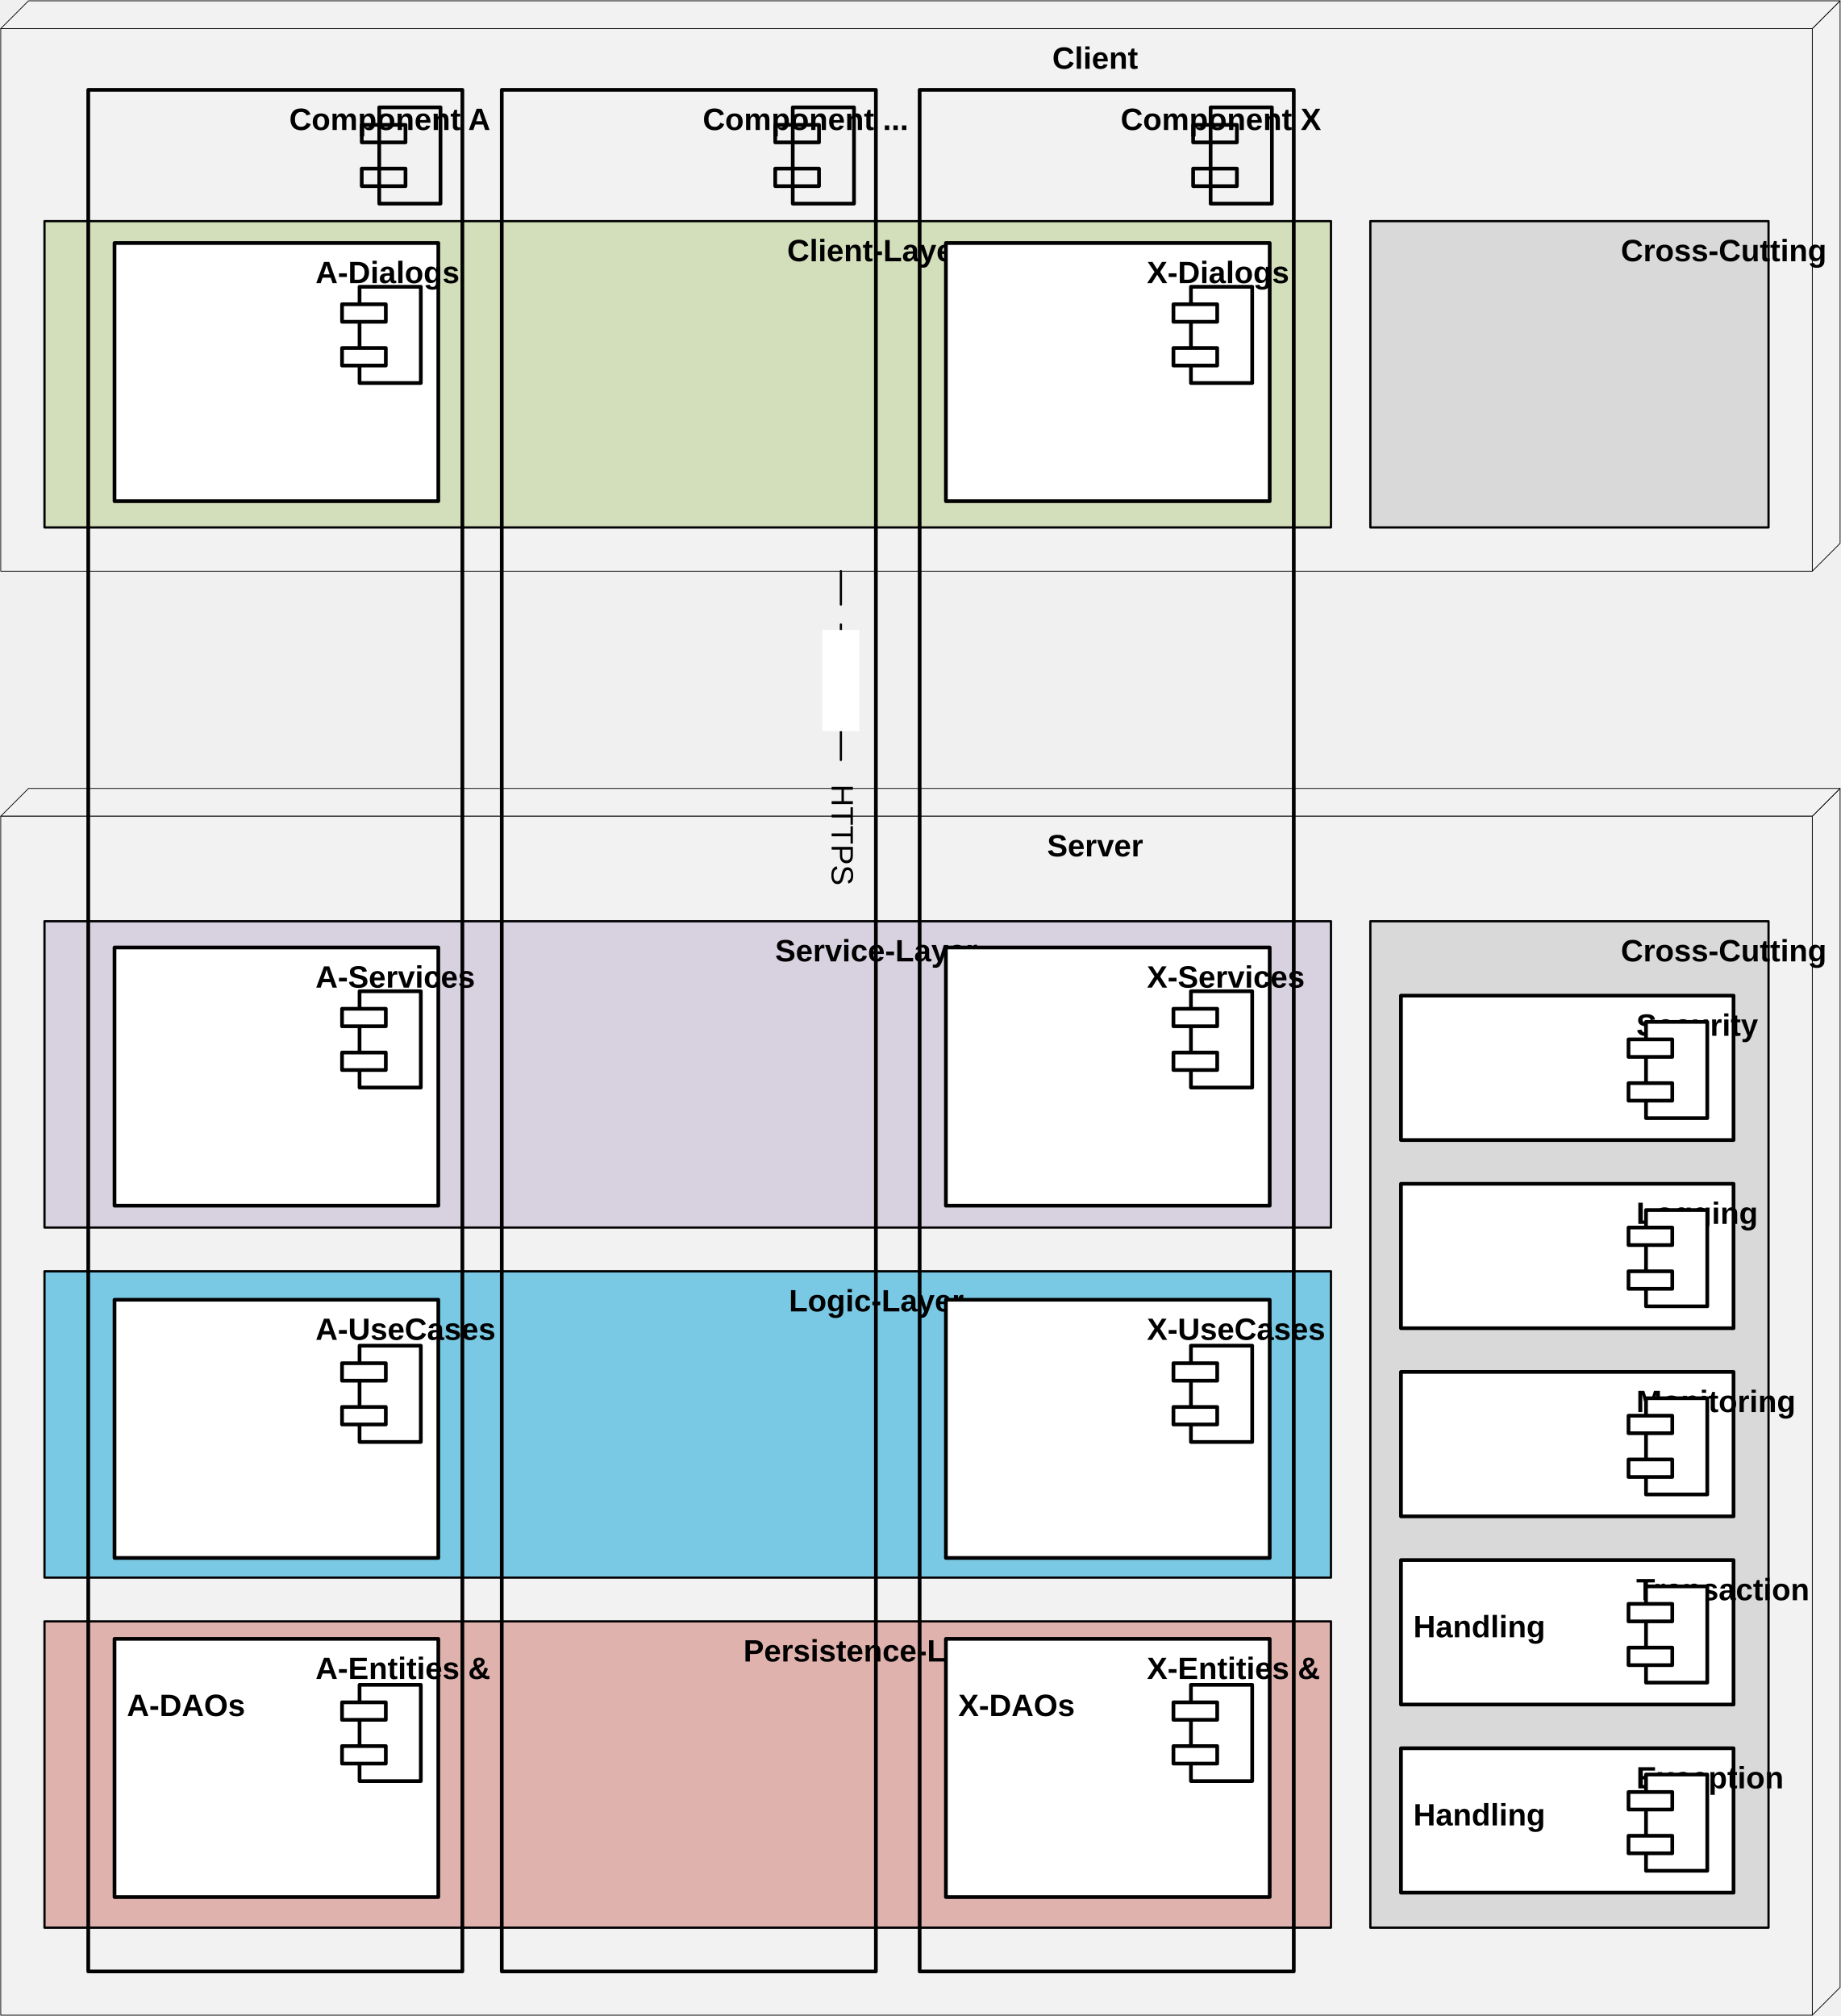
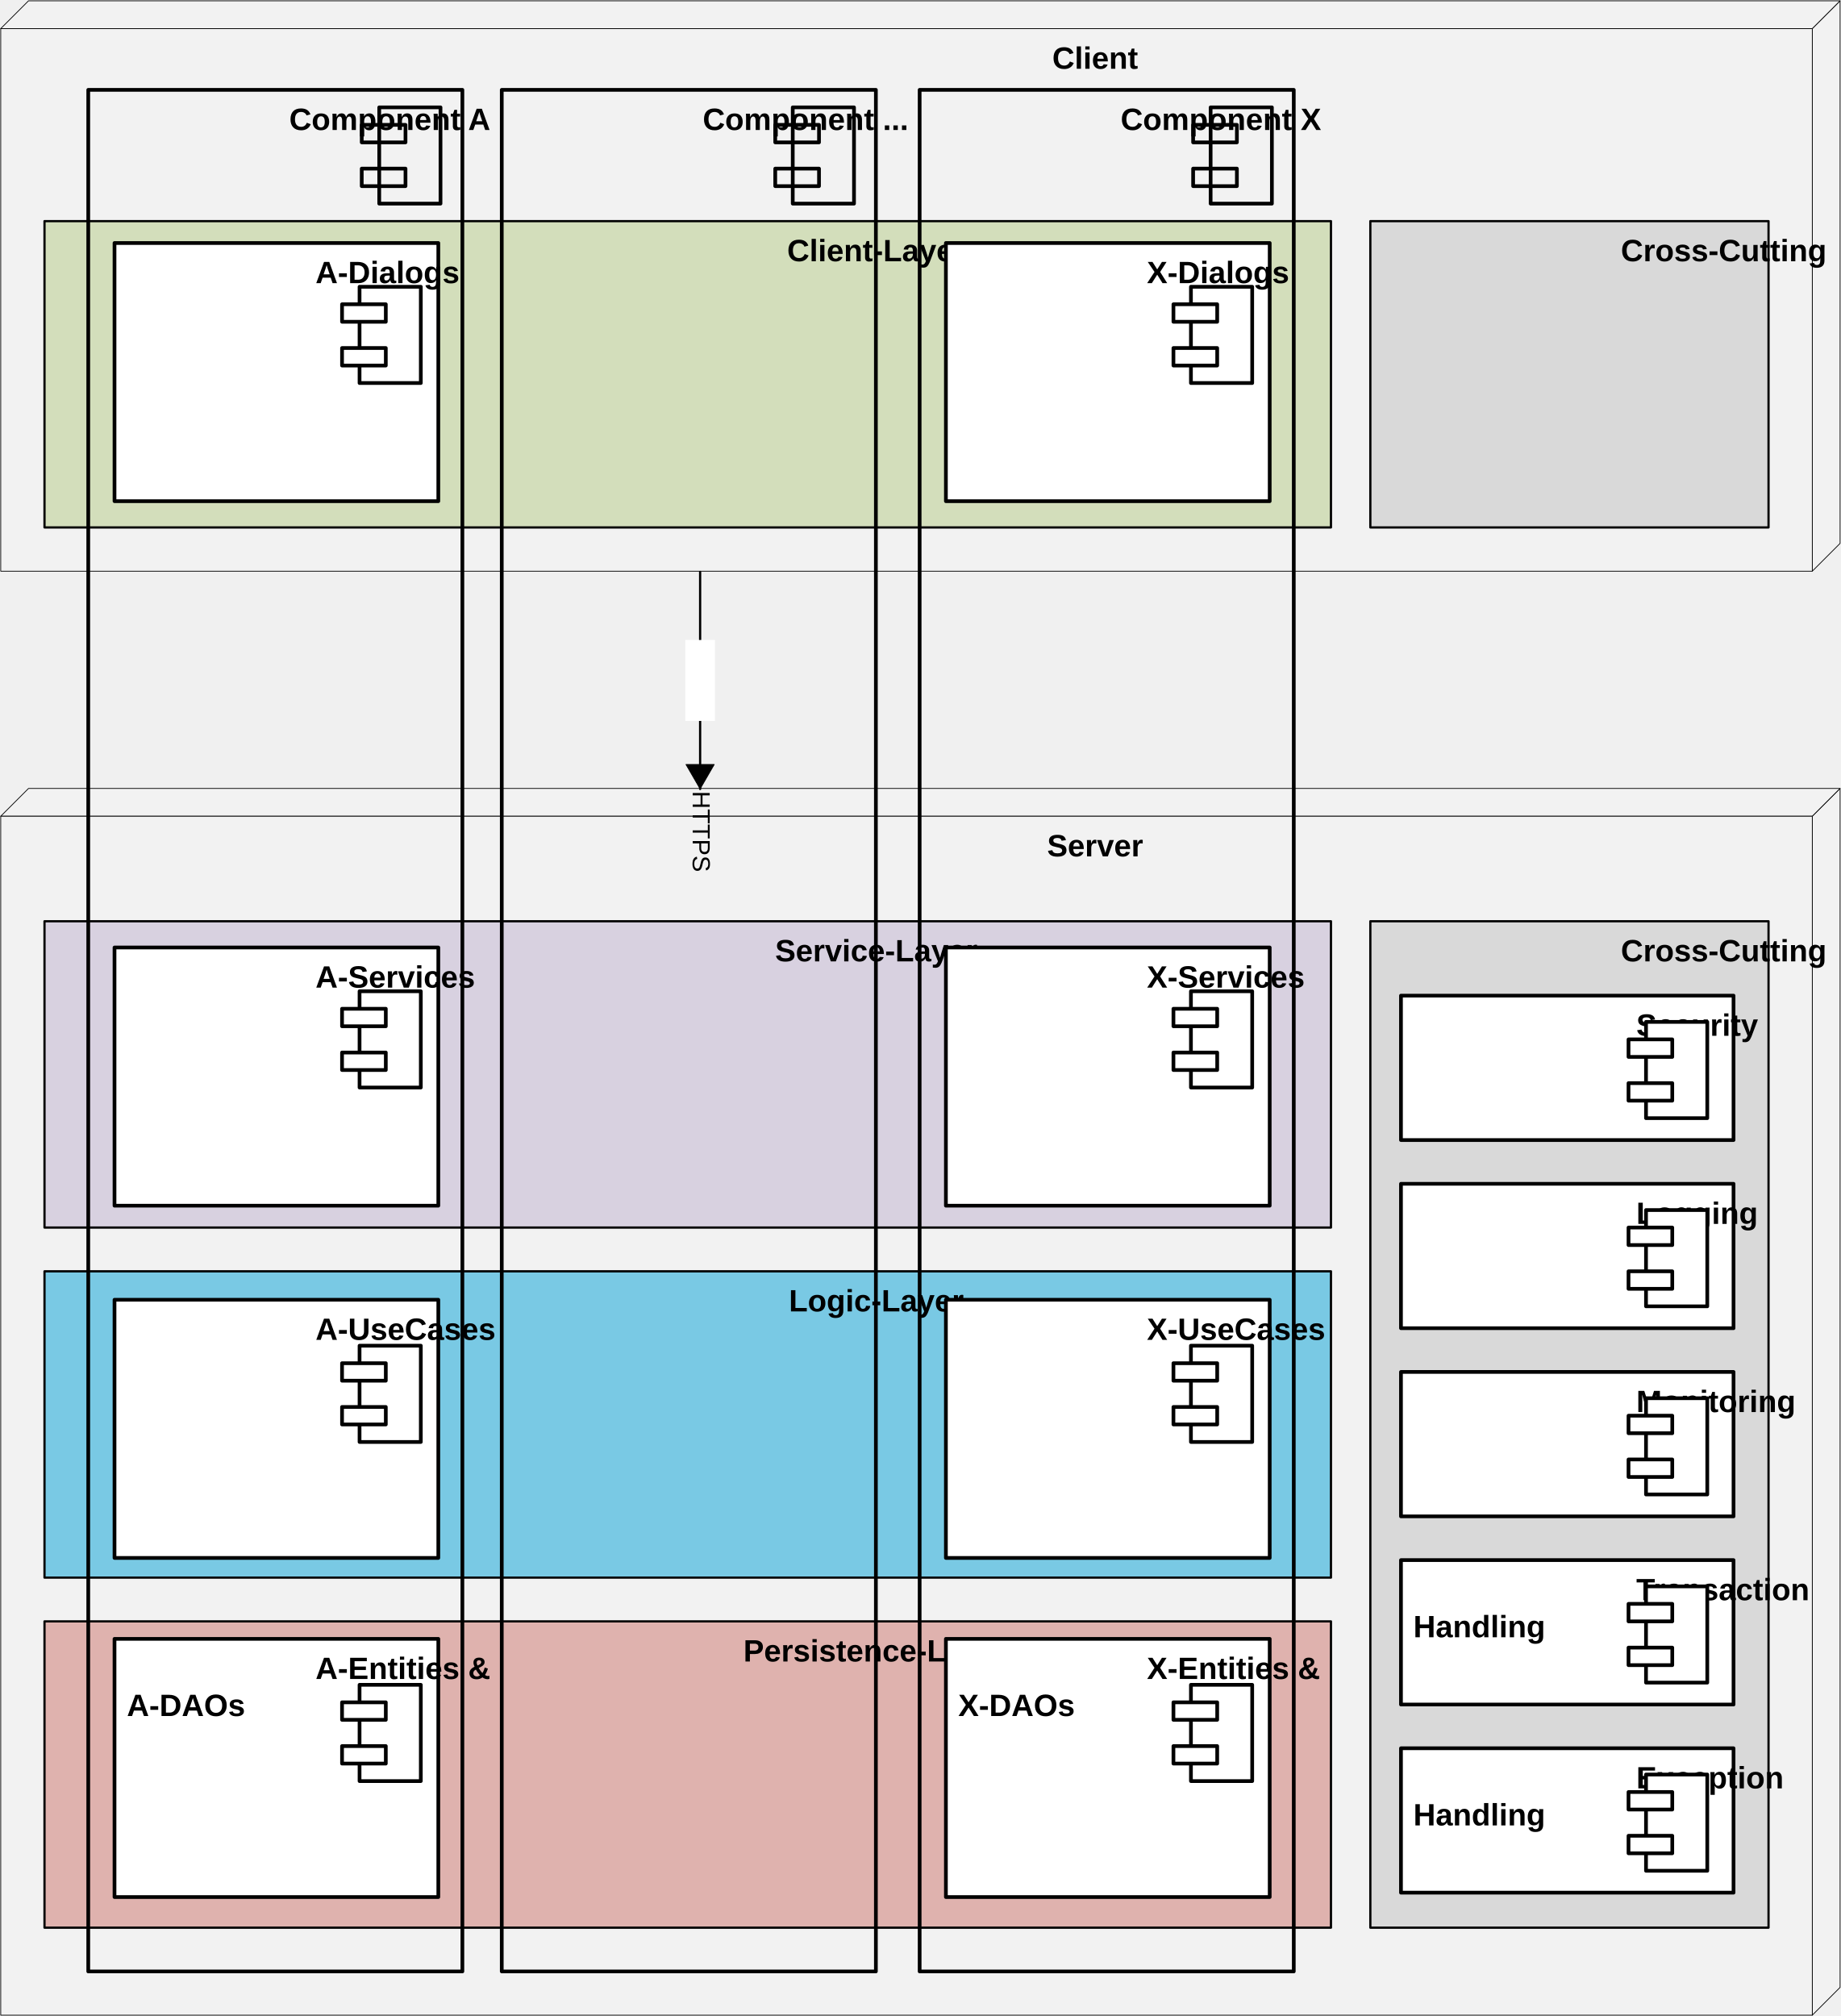
<svg xmlns="http://www.w3.org/2000/svg" xmlns:ns1="http://schemas.microsoft.com/visio/2003/SVGExtensions/" xmlns:xlink="http://www.w3.org/1999/xlink" width="8.281in" height="9.069in" viewBox="0 0 596.252 652.945" xml:space="preserve" color-interpolation-filters="sRGB" class="st15">
  <ns1:documentProperties ns1:langID="1033" ns1:metric="true" ns1:viewMarkup="false">
    <ns1:userDefs>
      <ns1:ud ns1:nameU="msvNoAutoConnect" ns1:val="VT0(1):26" />
      <ns1:ud ns1:nameU="msvNoApplyDataGraphicAfterLink" ns1:val="VT0(1):5" />
    </ns1:userDefs>
  </ns1:documentProperties>
  <style type="text/css">
	
		.st1 {fill:#f2f2f2;stroke:#000000;stroke-linecap:round;stroke-linejoin:round;stroke-width:0.24}
		.st2 {fill:#000000;font-family:Arial;font-size:0.833em;font-weight:bold}
		.st3 {fill:#d9d9d9;stroke:#000000;stroke-linecap:round;stroke-linejoin:round;stroke-width:0.72}
		.st4 {fill:#bfb1cf;fill-opacity:0.5;stroke:#000000;stroke-linecap:round;stroke-linejoin:round;stroke-width:0.72}
		.st5 {fill:#00a0d7;fill-opacity:0.5;stroke:#000000;stroke-linecap:round;stroke-linejoin:round;stroke-width:0.72}
		.st6 {fill:#cd736b;fill-opacity:0.5;stroke:#000000;stroke-linecap:round;stroke-linejoin:round;stroke-width:0.72}
		.st7 {fill:#ffffff;stroke:#000000;stroke-linecap:round;stroke-linejoin:round;stroke-width:1.2}
		.st8 {font-size:1em}
		.st9 {fill:#b5cb85;fill-opacity:0.5;stroke:#000000;stroke-linecap:round;stroke-linejoin:round;stroke-width:0.72}
		.st10 {fill:none;stroke:#000000;stroke-linecap:round;stroke-linejoin:round;stroke-width:1.2}
- 		.st11 {marker-end:url(#mrkr13-220);stroke:#000000;stroke-dasharray:10.8,6.48;stroke-linecap:round;stroke-linejoin:round;stroke-width:0.72}
- 		.st12 {fill:#000000;fill-opacity:1;stroke:#000000;stroke-opacity:1;stroke-width:0.222}
- 		.st13 {fill:#ffffff;stroke:none;stroke-linecap:butt;stroke-width:7.2}
- 		.st14 {fill:#000000;font-family:Arial;font-size:0.833em}
+ 		.st11 {stroke:#000000;stroke-linecap:round;stroke-linejoin:round;stroke-width:0.72}
+ 		.st12 {fill:#ffffff;stroke:none;stroke-linecap:butt;stroke-width:7.2}
+ 		.st13 {fill:#000000;font-family:Arial;font-size:0.667em}
+ 		.st14 {fill:#000000;stroke:#000000;stroke-linecap:round;stroke-linejoin:round;stroke-width:0.24}
		.st15 {fill:none;fill-rule:evenodd;font-size:12;overflow:visible;stroke-linecap:square;stroke-miterlimit:3}
	
	</style>
-   <defs id="Markers">
-     <g id="lend13">
-       <path d="M 3 1 L -0 0 L 3 -1 L 3 1 " style="stroke:none" />
-     </g>
-     <marker id="mrkr13-220" class="st12" ns1:arrowType="13" ns1:arrowSize="2" ns1:setback="13.5" refX="-13.5" orient="auto" markerUnits="strokeWidth">
-       <use xlink:href="#lend13" transform="scale(-4.5,-4.5) " />
-     </marker>
-   </defs>
  <g ns1:mID="0" ns1:index="1" ns1:groupContext="foregroundPage">
    <ns1:userDefs>
      <ns1:ud ns1:nameU="UMLDiagramType" ns1:val="VT0(0):26" />
    </ns1:userDefs>
    <ns1:pageProperties ns1:drawingScale="0.0393701" ns1:pageScale="0.0393701" ns1:drawingUnits="24" ns1:shadowOffsetX="8.50394" ns1:shadowOffsetY="-8.50394" />
    <g id="group1-1" transform="translate(0.24,-0.24)" ns1:mID="1" ns1:groupContext="group">
      <ns1:userDefs>
        <ns1:ud ns1:nameU="UMLShapeType" ns1:val="VT0(26):26" />
        <ns1:ud ns1:nameU="UMLObjectGUID" ns1:val="VT4()" />
        <ns1:ud ns1:nameU="UMLError" ns1:val="VT0(0):26" />
        <ns1:ud ns1:nameU="UMLPresOption1" ns1:val="VT0(3):26" />
        <ns1:ud ns1:nameU="UMLVersion" ns1:val="VT0(2):26" />
        <ns1:ud ns1:nameU="visDescription" ns1:val="VT4(Represents a run-time computational or physical resource.)" />
        <ns1:ud ns1:nameU="visVersion" ns1:val="VT0(12):26" />
      </ns1:userDefs>
      <g id="shape2-2" ns1:mID="2" ns1:groupContext="shape" transform="translate(586.772,0)">
        <path d="M0 652.94 L9 643.94 L9 255.6 L0 264.6 L0 652.94 Z" class="st1" />
      </g>
      <g id="shape3-4" ns1:mID="3" ns1:groupContext="shape" transform="translate(0,-388.346)">
        <path d="M0 652.94 L586.77 652.94 L595.77 643.94 L9 643.94 L0 652.94 Z" class="st1" />
      </g>
      <g id="shape4-6" ns1:mID="4" ns1:groupContext="shape">
        <ns1:textBlock ns1:margins="rect(4,4,4,4)" ns1:tabSpace="42.5197" ns1:verticalAlign="0" />
        <ns1:textRect cx="293.386" cy="458.771" width="586.78" height="388.346" />
        <rect x="0" y="264.598" width="586.772" height="388.346" class="st1" />
        <text x="277.82" y="277.6" class="st2" ns1:langID="1031">
          <ns1:paragraph ns1:horizAlign="1" />
          <ns1:tabList />Server</text>
      </g>
    </g>
    <g id="shape8-9" ns1:mID="8" ns1:groupContext="shape" transform="translate(443.862,-28.5865)">
      <ns1:textBlock ns1:margins="rect(4,4,4,4)" ns1:tabSpace="42.5197" ns1:verticalAlign="0" />
      <ns1:textRect cx="64.488" cy="489.952" width="128.98" height="325.984" />
      <rect x="0" y="326.96" width="128.976" height="325.984" class="st3" />
      <text x="31.16" y="339.96" class="st2" ns1:langID="1031">
        <ns1:paragraph ns1:horizAlign="1" />
        <ns1:tabList />Cross-Cutting</text>
    </g>
    <a xlink:href="https://github.com/oasp/oasp4j/wiki/guide-service-layer">
      <g id="shape5-12" ns1:mID="5" ns1:groupContext="shape" transform="translate(14.4132,-255.358)">
        <ns1:textBlock ns1:margins="rect(4,4,4,4)" ns1:tabSpace="42.5197" ns1:verticalAlign="0" />
        <ns1:textRect cx="208.346" cy="603.338" width="416.7" height="99.213" />
        <rect x="0" y="553.732" width="416.693" height="99.213" class="st4" />
        <text x="175.55" y="566.73" class="st2" ns1:langID="1031">
          <ns1:paragraph ns1:horizAlign="1" />
          <ns1:tabList />Service-Layer</text>
      </g>
    </a>
    <a xlink:href="https://github.com/oasp/oasp4j/wiki/guide-logic-layer">
      <g id="shape6-15" ns1:mID="6" ns1:groupContext="shape" transform="translate(14.4132,-141.972)">
        <ns1:textBlock ns1:margins="rect(4,4,4,4)" ns1:tabSpace="42.5197" ns1:verticalAlign="0" />
        <ns1:textRect cx="208.346" cy="603.338" width="416.7" height="99.213" />
        <rect x="0" y="553.732" width="416.693" height="99.213" class="st5" />
        <text x="180.01" y="566.73" class="st2" ns1:langID="1031">
          <ns1:paragraph ns1:horizAlign="1" />
          <ns1:tabList />Logic-Layer</text>
      </g>
    </a>
    <a xlink:href="https://github.com/oasp/oasp4j/wiki/guide-persistence-layer">
      <g id="shape7-18" ns1:mID="7" ns1:groupContext="shape" transform="translate(14.4132,-28.5865)">
        <ns1:textBlock ns1:margins="rect(4,4,4,4)" ns1:tabSpace="42.5197" ns1:verticalAlign="0" />
        <ns1:textRect cx="208.346" cy="603.338" width="416.7" height="99.213" />
        <rect x="0" y="553.732" width="416.693" height="99.213" class="st6" />
        <text x="165.27" y="566.73" class="st2" ns1:langID="1031">
          <ns1:paragraph ns1:horizAlign="1" />
          <ns1:tabList />Persistence-Layer</text>
      </g>
    </a>
    <g id="group38-21" transform="translate(37.0904,-262.445)" ns1:mID="38" ns1:groupContext="group">
      <g id="shape33-22" ns1:mID="33" ns1:groupContext="shape">
        <ns1:textBlock ns1:margins="rect(4,4,4,4)" ns1:tabSpace="42.5197" ns1:verticalAlign="0" />
        <ns1:textRect cx="52.441" cy="611.134" width="104.89" height="83.622" />
        <rect x="0" y="569.323" width="104.882" height="83.622" class="st7" />
        <text x="4" y="582.32" class="st2" ns1:langID="1031">
          <ns1:paragraph />
          <ns1:tabList />A-Services</text>
      </g>
      <g id="group34-25" transform="translate(73.7008,-38.2677)" ns1:mID="34" ns1:groupContext="group">
        <g id="shape35-26" ns1:mID="35" ns1:groupContext="shape" transform="translate(5.66929,0)">
          <rect x="0" y="621.763" width="19.843" height="31.181" class="st7" />
        </g>
        <g id="shape36-28" ns1:mID="36" ns1:groupContext="shape" transform="translate(0,-19.8425)">
          <rect x="0" y="647.275" width="14.173" height="5.669" class="st7" />
        </g>
        <g id="shape37-30" ns1:mID="37" ns1:groupContext="shape" transform="translate(0,-5.66929)">
          <rect x="0" y="647.275" width="14.173" height="5.669" class="st7" />
        </g>
      </g>
    </g>
    <g id="group42-32" transform="translate(37.0904,-148.35)" ns1:mID="42" ns1:groupContext="group">
      <g id="shape43-33" ns1:mID="43" ns1:groupContext="shape">
        <ns1:textBlock ns1:margins="rect(4,4,4,4)" ns1:tabSpace="42.5197" ns1:verticalAlign="0" />
        <ns1:textRect cx="52.441" cy="611.134" width="104.89" height="83.622" />
        <rect x="0" y="569.323" width="104.882" height="83.622" class="st7" />
        <text x="4" y="582.32" class="st2" ns1:langID="1031">
          <ns1:paragraph />
          <ns1:tabList />A-UseCases</text>
      </g>
      <g id="group44-36" transform="translate(73.7008,-37.5591)" ns1:mID="44" ns1:groupContext="group">
        <g id="shape45-37" ns1:mID="45" ns1:groupContext="shape" transform="translate(5.66929,0)">
          <rect x="0" y="621.763" width="19.843" height="31.181" class="st7" />
        </g>
        <g id="shape46-39" ns1:mID="46" ns1:groupContext="shape" transform="translate(0,-19.8425)">
          <rect x="0" y="647.275" width="14.173" height="5.669" class="st7" />
        </g>
        <g id="shape47-41" ns1:mID="47" ns1:groupContext="shape" transform="translate(0,-5.66929)">
          <rect x="0" y="647.275" width="14.173" height="5.669" class="st7" />
        </g>
      </g>
    </g>
    <g id="group48-43" transform="translate(37.0904,-38.5077)" ns1:mID="48" ns1:groupContext="group">
      <g id="shape49-44" ns1:mID="49" ns1:groupContext="shape">
        <ns1:textBlock ns1:margins="rect(4,4,4,4)" ns1:tabSpace="42.5197" ns1:verticalAlign="0" />
        <ns1:textRect cx="52.441" cy="611.134" width="104.89" height="83.622" />
        <rect x="0" y="569.323" width="104.882" height="83.622" class="st7" />
        <text x="4" y="582.32" class="st2" ns1:langID="1031">
          <ns1:paragraph />
          <ns1:tabList />A-Entities &amp;<ns1:newlineChar />
          <tspan x="4" dy="1.2em" class="st8">A</tspan>-DAOs</text>
      </g>
      <g id="group50-48" transform="translate(73.7008,-37.5591)" ns1:mID="50" ns1:groupContext="group">
        <g id="shape51-49" ns1:mID="51" ns1:groupContext="shape" transform="translate(5.66929,0)">
          <rect x="0" y="621.763" width="19.843" height="31.181" class="st7" />
        </g>
        <g id="shape52-51" ns1:mID="52" ns1:groupContext="shape" transform="translate(0,-19.8425)">
          <rect x="0" y="647.275" width="14.173" height="5.669" class="st7" />
        </g>
        <g id="shape53-53" ns1:mID="53" ns1:groupContext="shape" transform="translate(0,-5.66929)">
          <rect x="0" y="647.275" width="14.173" height="5.669" class="st7" />
        </g>
      </g>
    </g>
    <g id="group54-55" transform="translate(306.382,-262.445)" ns1:mID="54" ns1:groupContext="group">
      <g id="shape55-56" ns1:mID="55" ns1:groupContext="shape">
        <ns1:textBlock ns1:margins="rect(4,4,4,4)" ns1:tabSpace="42.5197" ns1:verticalAlign="0" />
        <ns1:textRect cx="52.441" cy="611.134" width="104.89" height="83.622" />
        <rect x="0" y="569.323" width="104.882" height="83.622" class="st7" />
        <text x="4" y="582.32" class="st2" ns1:langID="1031">
          <ns1:paragraph />
          <ns1:tabList />X-Services</text>
      </g>
      <g id="group56-59" transform="translate(73.7008,-38.2677)" ns1:mID="56" ns1:groupContext="group">
        <g id="shape57-60" ns1:mID="57" ns1:groupContext="shape" transform="translate(5.66929,0)">
          <rect x="0" y="621.763" width="19.843" height="31.181" class="st7" />
        </g>
        <g id="shape58-62" ns1:mID="58" ns1:groupContext="shape" transform="translate(0,-19.8425)">
          <rect x="0" y="647.275" width="14.173" height="5.669" class="st7" />
        </g>
        <g id="shape59-64" ns1:mID="59" ns1:groupContext="shape" transform="translate(0,-5.66929)">
          <rect x="0" y="647.275" width="14.173" height="5.669" class="st7" />
        </g>
      </g>
    </g>
    <g id="group60-66" transform="translate(306.382,-148.35)" ns1:mID="60" ns1:groupContext="group">
      <g id="shape61-67" ns1:mID="61" ns1:groupContext="shape">
        <ns1:textBlock ns1:margins="rect(4,4,4,4)" ns1:tabSpace="42.5197" ns1:verticalAlign="0" />
        <ns1:textRect cx="52.441" cy="611.134" width="104.89" height="83.622" />
        <rect x="0" y="569.323" width="104.882" height="83.622" class="st7" />
        <text x="4" y="582.32" class="st2" ns1:langID="1031">
          <ns1:paragraph />
          <ns1:tabList />X-UseCases</text>
      </g>
      <g id="group62-70" transform="translate(73.7008,-37.5591)" ns1:mID="62" ns1:groupContext="group">
        <g id="shape63-71" ns1:mID="63" ns1:groupContext="shape" transform="translate(5.66929,0)">
          <rect x="0" y="621.763" width="19.843" height="31.181" class="st7" />
        </g>
        <g id="shape64-73" ns1:mID="64" ns1:groupContext="shape" transform="translate(0,-19.8425)">
          <rect x="0" y="647.275" width="14.173" height="5.669" class="st7" />
        </g>
        <g id="shape65-75" ns1:mID="65" ns1:groupContext="shape" transform="translate(0,-5.66929)">
          <rect x="0" y="647.275" width="14.173" height="5.669" class="st7" />
        </g>
      </g>
    </g>
    <g id="group66-77" transform="translate(306.382,-38.5077)" ns1:mID="66" ns1:groupContext="group">
      <g id="shape67-78" ns1:mID="67" ns1:groupContext="shape">
        <ns1:textBlock ns1:margins="rect(4,4,4,4)" ns1:tabSpace="42.5197" ns1:verticalAlign="0" />
        <ns1:textRect cx="52.441" cy="611.134" width="104.89" height="83.622" />
        <rect x="0" y="569.323" width="104.882" height="83.622" class="st7" />
        <text x="4" y="582.32" class="st2" ns1:langID="1031">
          <ns1:paragraph />
          <ns1:tabList />X-Entities &amp;<ns1:newlineChar />
          <tspan x="4" dy="1.2em" class="st8">X</tspan>-DAOs</text>
      </g>
      <g id="group68-82" transform="translate(73.7008,-37.5591)" ns1:mID="68" ns1:groupContext="group">
        <g id="shape69-83" ns1:mID="69" ns1:groupContext="shape" transform="translate(5.66929,0)">
          <rect x="0" y="621.763" width="19.843" height="31.181" class="st7" />
        </g>
        <g id="shape70-85" ns1:mID="70" ns1:groupContext="shape" transform="translate(0,-19.8425)">
          <rect x="0" y="647.275" width="14.173" height="5.669" class="st7" />
        </g>
        <g id="shape71-87" ns1:mID="71" ns1:groupContext="shape" transform="translate(0,-5.66929)">
          <rect x="0" y="647.275" width="14.173" height="5.669" class="st7" />
        </g>
      </g>
    </g>
    <a xlink:href="https://github.com/oasp/oasp4j/wiki/guide-security">
      <g id="group9-89" transform="translate(453.783,-283.705)" ns1:mID="9" ns1:groupContext="group">
        <g id="shape10-90" ns1:mID="10" ns1:groupContext="shape">
          <ns1:textBlock ns1:margins="rect(4,4,4,4)" ns1:tabSpace="42.5197" ns1:verticalAlign="0" />
          <ns1:textRect cx="53.858" cy="629.559" width="107.72" height="46.772" />
          <rect x="0" y="606.173" width="107.717" height="46.772" class="st7" />
          <text x="4" y="619.17" class="st2" ns1:langID="1031">
            <ns1:paragraph />
            <ns1:tabList />Security</text>
        </g>
        <g id="group11-93" transform="translate(73.7008,-7.08661)" ns1:mID="11" ns1:groupContext="group">
          <g id="shape12-94" ns1:mID="12" ns1:groupContext="shape" transform="translate(5.66929,0)">
            <rect x="0" y="621.763" width="19.843" height="31.181" class="st7" />
          </g>
          <g id="shape13-96" ns1:mID="13" ns1:groupContext="shape" transform="translate(0,-19.8425)">
            <rect x="0" y="647.275" width="14.173" height="5.669" class="st7" />
          </g>
          <g id="shape15-98" ns1:mID="15" ns1:groupContext="shape" transform="translate(0,-5.66929)">
            <rect x="0" y="647.275" width="14.173" height="5.669" class="st7" />
          </g>
        </g>
      </g>
    </a>
    <a xlink:href="https://github.com/oasp/oasp4j/wiki/guide-logging">
      <g id="group16-100" transform="translate(453.783,-222.76)" ns1:mID="16" ns1:groupContext="group">
        <g id="shape94-101" ns1:mID="94" ns1:groupContext="shape">
          <ns1:textBlock ns1:margins="rect(4,4,4,4)" ns1:tabSpace="42.5197" ns1:verticalAlign="0" />
          <ns1:textRect cx="53.858" cy="629.559" width="107.72" height="46.772" />
          <rect x="0" y="606.173" width="107.717" height="46.772" class="st7" />
          <text x="4" y="619.17" class="st2" ns1:langID="1031">
            <ns1:paragraph />
            <ns1:tabList />Logging</text>
        </g>
        <g id="group95-104" transform="translate(73.7008,-7.08661)" ns1:mID="95" ns1:groupContext="group">
          <g id="shape96-105" ns1:mID="96" ns1:groupContext="shape" transform="translate(5.66929,0)">
            <rect x="0" y="621.763" width="19.843" height="31.181" class="st7" />
          </g>
          <g id="shape97-107" ns1:mID="97" ns1:groupContext="shape" transform="translate(0,-19.8425)">
            <rect x="0" y="647.275" width="14.173" height="5.669" class="st7" />
          </g>
          <g id="shape98-109" ns1:mID="98" ns1:groupContext="shape" transform="translate(0,-5.66929)">
            <rect x="0" y="647.275" width="14.173" height="5.669" class="st7" />
          </g>
        </g>
      </g>
    </a>
    <a xlink:href="https://github.com/oasp/oasp4j/wiki/guide-monitoring">
      <g id="group17-111" transform="translate(453.783,-161.815)" ns1:mID="17" ns1:groupContext="group">
        <g id="shape100-112" ns1:mID="100" ns1:groupContext="shape">
          <ns1:textBlock ns1:margins="rect(4,4,4,4)" ns1:tabSpace="42.5197" ns1:verticalAlign="0" />
          <ns1:textRect cx="53.858" cy="629.559" width="107.72" height="46.772" />
          <rect x="0" y="606.173" width="107.717" height="46.772" class="st7" />
          <text x="4" y="619.17" class="st2" ns1:langID="1031">
            <ns1:paragraph />
            <ns1:tabList />Monitoring</text>
        </g>
        <g id="group101-115" transform="translate(73.7008,-7.08661)" ns1:mID="101" ns1:groupContext="group">
          <g id="shape102-116" ns1:mID="102" ns1:groupContext="shape" transform="translate(5.66929,0)">
            <rect x="0" y="621.763" width="19.843" height="31.181" class="st7" />
          </g>
          <g id="shape103-118" ns1:mID="103" ns1:groupContext="shape" transform="translate(0,-19.8425)">
            <rect x="0" y="647.275" width="14.173" height="5.669" class="st7" />
          </g>
          <g id="shape104-120" ns1:mID="104" ns1:groupContext="shape" transform="translate(0,-5.66929)">
            <rect x="0" y="647.275" width="14.173" height="5.669" class="st7" />
          </g>
        </g>
      </g>
    </a>
    <a xlink:href="https://github.com/oasp/oasp4j/wiki/guide-transactions">
      <g id="group18-122" transform="translate(453.783,-100.87)" ns1:mID="18" ns1:groupContext="group">
        <g id="shape106-123" ns1:mID="106" ns1:groupContext="shape">
          <ns1:textBlock ns1:margins="rect(4,4,4,4)" ns1:tabSpace="42.5197" ns1:verticalAlign="0" />
          <ns1:textRect cx="53.858" cy="629.559" width="107.72" height="46.772" />
          <rect x="0" y="606.173" width="107.717" height="46.772" class="st7" />
          <text x="4" y="619.17" class="st2" ns1:langID="1031">
            <ns1:paragraph />
            <ns1:tabList />Transaction<ns1:newlineChar />
            <tspan x="4" dy="1.2em" class="st8">Handling</tspan>
          </text>
        </g>
        <g id="group107-127" transform="translate(73.7008,-7.08661)" ns1:mID="107" ns1:groupContext="group">
          <g id="shape108-128" ns1:mID="108" ns1:groupContext="shape" transform="translate(5.66929,0)">
            <rect x="0" y="621.763" width="19.843" height="31.181" class="st7" />
          </g>
          <g id="shape109-130" ns1:mID="109" ns1:groupContext="shape" transform="translate(0,-19.8425)">
            <rect x="0" y="647.275" width="14.173" height="5.669" class="st7" />
          </g>
          <g id="shape110-132" ns1:mID="110" ns1:groupContext="shape" transform="translate(0,-5.66929)">
            <rect x="0" y="647.275" width="14.173" height="5.669" class="st7" />
          </g>
        </g>
      </g>
    </a>
    <a xlink:href="https://github.com/oasp/oasp4j/wiki/guide-exceptions">
      <g id="group72-134" transform="translate(453.783,-39.925)" ns1:mID="72" ns1:groupContext="group">
        <g id="shape112-135" ns1:mID="112" ns1:groupContext="shape">
          <ns1:textBlock ns1:margins="rect(4,4,4,4)" ns1:tabSpace="42.5197" ns1:verticalAlign="0" />
          <ns1:textRect cx="53.858" cy="629.559" width="107.72" height="46.772" />
          <rect x="0" y="606.173" width="107.717" height="46.772" class="st7" />
          <text x="4" y="619.17" class="st2" ns1:langID="1031">
            <ns1:paragraph />
            <ns1:tabList />Exception<ns1:newlineChar />
            <tspan x="4" dy="1.2em" class="st8">Handling</tspan>
          </text>
        </g>
        <g id="group113-139" transform="translate(73.7008,-7.08661)" ns1:mID="113" ns1:groupContext="group">
          <g id="shape114-140" ns1:mID="114" ns1:groupContext="shape" transform="translate(5.66929,0)">
            <rect x="0" y="621.763" width="19.843" height="31.181" class="st7" />
          </g>
          <g id="shape115-142" ns1:mID="115" ns1:groupContext="shape" transform="translate(0,-19.8425)">
            <rect x="0" y="647.275" width="14.173" height="5.669" class="st7" />
          </g>
          <g id="shape116-144" ns1:mID="116" ns1:groupContext="shape" transform="translate(0,-5.66929)">
            <rect x="0" y="647.275" width="14.173" height="5.669" class="st7" />
          </g>
        </g>
      </g>
    </a>
    <g id="group78-146" transform="translate(0.24,-467.957)" ns1:mID="78" ns1:groupContext="group">
      <ns1:userDefs>
        <ns1:ud ns1:nameU="UMLShapeType" ns1:val="VT0(26):26" />
        <ns1:ud ns1:nameU="UMLObjectGUID" ns1:val="VT4()" />
        <ns1:ud ns1:nameU="UMLError" ns1:val="VT0(0):26" />
        <ns1:ud ns1:nameU="UMLPresOption1" ns1:val="VT0(3):26" />
        <ns1:ud ns1:nameU="UMLVersion" ns1:val="VT0(2):26" />
        <ns1:ud ns1:nameU="visDescription" ns1:val="VT4(Represents a run-time computational or physical resource.)" />
        <ns1:ud ns1:nameU="visVersion" ns1:val="VT0(12):26" />
      </ns1:userDefs>
      <g id="shape79-147" ns1:mID="79" ns1:groupContext="shape" transform="translate(586.772,0)">
        <path d="M0 652.94 L9 643.94 L9 468.2 L0 477.2 L0 652.94 Z" class="st1" />
      </g>
      <g id="shape80-149" ns1:mID="80" ns1:groupContext="shape" transform="translate(0,-175.748)">
        <path d="M0 652.94 L586.77 652.94 L595.77 643.94 L9 643.94 L0 652.94 Z" class="st1" />
      </g>
      <g id="shape81-151" ns1:mID="81" ns1:groupContext="shape">
        <ns1:textBlock ns1:margins="rect(4,4,4,4)" ns1:tabSpace="42.5197" ns1:verticalAlign="0" />
        <ns1:textRect cx="293.386" cy="565.071" width="586.78" height="175.748" />
        <rect x="0" y="477.197" width="586.772" height="175.748" class="st1" />
        <text x="279.5" y="490.2" class="st2" ns1:langID="1031">
          <ns1:paragraph ns1:horizAlign="1" />
          <ns1:tabList />Client</text>
      </g>
    </g>
    <g id="shape73-154" ns1:mID="73" ns1:groupContext="shape" transform="translate(443.862,-482.13)">
      <ns1:textBlock ns1:margins="rect(4,4,4,4)" ns1:tabSpace="42.5197" ns1:verticalAlign="0" />
      <ns1:textRect cx="64.488" cy="603.338" width="128.98" height="99.213" />
      <rect x="0" y="553.732" width="128.976" height="99.213" class="st3" />
      <text x="31.16" y="566.73" class="st2" ns1:langID="1031">
        <ns1:paragraph ns1:horizAlign="1" />
        <ns1:tabList />Cross-Cutting</text>
    </g>
    <a xlink:href="https://github.com/oasp/oasp4j/wiki/guide-client-layer">
      <g id="shape41-157" ns1:mID="41" ns1:groupContext="shape" transform="translate(14.4132,-482.13)">
        <ns1:textBlock ns1:margins="rect(4,4,4,4)" ns1:tabSpace="42.5197" ns1:verticalAlign="0" />
        <ns1:textRect cx="208.346" cy="603.338" width="416.7" height="99.213" />
        <rect x="0" y="553.732" width="416.693" height="99.213" class="st9" />
        <text x="179.45" y="566.73" class="st2" ns1:langID="1031">
          <ns1:paragraph ns1:horizAlign="1" />
          <ns1:tabList />Client-Layer</text>
      </g>
    </a>
    <g id="group74-160" transform="translate(297.878,-14.4132)" ns1:mID="74" ns1:groupContext="group">
      <g id="shape28-161" ns1:mID="28" ns1:groupContext="shape">
        <ns1:textBlock ns1:margins="rect(4,4,4,4)" ns1:tabSpace="42.5197" ns1:verticalAlign="0" />
        <ns1:textRect cx="60.591" cy="348.22" width="121.19" height="609.449" />
        <rect x="0" y="43.496" width="121.181" height="609.449" class="st10" />
        <text x="4" y="56.5" class="st2" ns1:langID="1031">
          <ns1:paragraph />
          <ns1:tabList />Component X</text>
      </g>
      <g id="group29-164" transform="translate(88.5827,-572.598)" ns1:mID="29" ns1:groupContext="group">
        <g id="shape30-165" ns1:mID="30" ns1:groupContext="shape" transform="translate(5.66929,0)">
          <rect x="0" y="621.763" width="19.843" height="31.181" class="st10" />
        </g>
        <g id="shape31-167" ns1:mID="31" ns1:groupContext="shape" transform="translate(0,-19.8425)">
          <rect x="0" y="647.275" width="14.173" height="5.669" class="st10" />
        </g>
        <g id="shape32-169" ns1:mID="32" ns1:groupContext="shape" transform="translate(0,-5.66929)">
          <rect x="0" y="647.275" width="14.173" height="5.669" class="st10" />
        </g>
      </g>
    </g>
    <g id="group75-171" transform="translate(162.523,-14.4132)" ns1:mID="75" ns1:groupContext="group">
      <g id="shape76-172" ns1:mID="76" ns1:groupContext="shape">
        <ns1:textBlock ns1:margins="rect(4,4,4,4)" ns1:tabSpace="42.5197" ns1:verticalAlign="0" />
        <ns1:textRect cx="60.591" cy="348.22" width="121.19" height="609.449" />
        <rect x="0" y="43.496" width="121.181" height="609.449" class="st10" />
        <text x="4" y="56.5" class="st2" ns1:langID="1031">
          <ns1:paragraph />
          <ns1:tabList />Component ...</text>
      </g>
      <g id="group77-175" transform="translate(88.5827,-572.598)" ns1:mID="77" ns1:groupContext="group">
        <g id="shape82-176" ns1:mID="82" ns1:groupContext="shape" transform="translate(5.66929,0)">
          <rect x="0" y="621.763" width="19.843" height="31.181" class="st10" />
        </g>
        <g id="shape83-178" ns1:mID="83" ns1:groupContext="shape" transform="translate(0,-19.8425)">
          <rect x="0" y="647.275" width="14.173" height="5.669" class="st10" />
        </g>
        <g id="shape84-180" ns1:mID="84" ns1:groupContext="shape" transform="translate(0,-5.66929)">
          <rect x="0" y="647.275" width="14.173" height="5.669" class="st10" />
        </g>
      </g>
    </g>
    <g id="group85-182" transform="translate(28.5865,-14.4132)" ns1:mID="85" ns1:groupContext="group">
      <g id="shape86-183" ns1:mID="86" ns1:groupContext="shape">
        <ns1:textBlock ns1:margins="rect(4,4,4,4)" ns1:tabSpace="42.5197" ns1:verticalAlign="0" />
        <ns1:textRect cx="60.591" cy="348.22" width="121.19" height="609.449" />
        <rect x="0" y="43.496" width="121.181" height="609.449" class="st10" />
        <text x="4" y="56.5" class="st2" ns1:langID="1031">
          <ns1:paragraph />
          <ns1:tabList />Component A</text>
      </g>
      <g id="group87-186" transform="translate(88.5827,-572.598)" ns1:mID="87" ns1:groupContext="group">
        <g id="shape88-187" ns1:mID="88" ns1:groupContext="shape" transform="translate(5.66929,0)">
          <rect x="0" y="621.763" width="19.843" height="31.181" class="st10" />
        </g>
        <g id="shape89-189" ns1:mID="89" ns1:groupContext="shape" transform="translate(0,-19.8425)">
          <rect x="0" y="647.275" width="14.173" height="5.669" class="st10" />
        </g>
        <g id="shape90-191" ns1:mID="90" ns1:groupContext="shape" transform="translate(0,-5.66929)">
          <rect x="0" y="647.275" width="14.173" height="5.669" class="st10" />
        </g>
      </g>
    </g>
    <g id="group14-193" transform="translate(37.0904,-490.634)" ns1:mID="14" ns1:groupContext="group">
      <g id="shape19-194" ns1:mID="19" ns1:groupContext="shape">
        <ns1:textBlock ns1:margins="rect(4,4,4,4)" ns1:tabSpace="42.5197" ns1:verticalAlign="0" />
        <ns1:textRect cx="52.441" cy="611.134" width="104.89" height="83.622" />
        <rect x="0" y="569.323" width="104.882" height="83.622" class="st7" />
        <text x="4" y="582.32" class="st2" ns1:langID="1031">
          <ns1:paragraph />
          <ns1:tabList />A-Dialogs</text>
      </g>
      <g id="group20-197" transform="translate(73.7008,-38.2677)" ns1:mID="20" ns1:groupContext="group">
        <g id="shape21-198" ns1:mID="21" ns1:groupContext="shape" transform="translate(5.66929,0)">
          <rect x="0" y="621.763" width="19.843" height="31.181" class="st7" />
        </g>
        <g id="shape22-200" ns1:mID="22" ns1:groupContext="shape" transform="translate(0,-19.8425)">
          <rect x="0" y="647.275" width="14.173" height="5.669" class="st7" />
        </g>
        <g id="shape23-202" ns1:mID="23" ns1:groupContext="shape" transform="translate(0,-5.66929)">
          <rect x="0" y="647.275" width="14.173" height="5.669" class="st7" />
        </g>
      </g>
    </g>
    <g id="group24-204" transform="translate(306.382,-490.634)" ns1:mID="24" ns1:groupContext="group">
      <g id="shape25-205" ns1:mID="25" ns1:groupContext="shape">
        <ns1:textBlock ns1:margins="rect(4,4,4,4)" ns1:tabSpace="42.5197" ns1:verticalAlign="0" />
        <ns1:textRect cx="52.441" cy="611.134" width="104.89" height="83.622" />
        <rect x="0" y="569.323" width="104.882" height="83.622" class="st7" />
        <text x="4" y="582.32" class="st2" ns1:langID="1031">
          <ns1:paragraph />
          <ns1:tabList />X-Dialogs</text>
      </g>
      <g id="group26-208" transform="translate(73.7008,-38.2677)" ns1:mID="26" ns1:groupContext="group">
        <g id="shape27-209" ns1:mID="27" ns1:groupContext="shape" transform="translate(5.66929,0)">
          <rect x="0" y="621.763" width="19.843" height="31.181" class="st7" />
        </g>
        <g id="shape39-211" ns1:mID="39" ns1:groupContext="shape" transform="translate(0,-19.8425)">
          <rect x="0" y="647.275" width="14.173" height="5.669" class="st7" />
        </g>
        <g id="shape40-213" ns1:mID="40" ns1:groupContext="shape" transform="translate(0,-5.66929)">
          <rect x="0" y="647.275" width="14.173" height="5.669" class="st7" />
        </g>
      </g>
    </g>
-     <g id="shape91-215" ns1:mID="91" ns1:groupContext="shape" transform="translate(925.311,184.988) rotate(90)">
-       <ns1:textBlock ns1:margins="rect(4,4,4,4)" ns1:tabSpace="42.5197" />
-       <ns1:textRect cx="35.433" cy="652.945" width="70.87" height="0" />
-       <path d="M0 652.94 L61.15 652.94" class="st11" />
-       <rect ns1:rectContext="textBkgnd" x="19.044" y="646.945" width="32.779" height="12" class="st13" />
-       <text x="19.04" y="655.94" class="st14" ns1:langID="1031">
-         <ns1:paragraph ns1:horizAlign="1" />
-         <ns1:tabList />HTTPS</text>
+     <g id="group91-215" transform="translate(222.803,-397.417)" ns1:mID="91" ns1:groupContext="group">
+       <g id="shape117-216" ns1:mID="117" ns1:groupContext="shape" transform="translate(656.913,582.645) rotate(90)">
+         <ns1:textBlock ns1:margins="rect(4,4,4,4)" ns1:tabSpace="42.5197" />
+         <ns1:textRect cx="35.15" cy="652.945" width="70.3" height="0" />
+         <path d="M0 652.94 L70.3 652.94" class="st11" />
+         <rect ns1:rectContext="textBkgnd" x="22.039" y="648.145" width="26.222" height="9.6" class="st12" />
+         <text x="22.04" y="655.34" class="st13" ns1:langID="1031">
+           <ns1:paragraph ns1:horizAlign="1" />
+           <ns1:tabList />HTTPS</text>
+       </g>
+       <g id="shape118-221" ns1:mID="118" ns1:groupContext="shape" transform="translate(7.93701,1297.95) rotate(180)">
+         <ns1:userDefs>
+           <ns1:ud ns1:nameU="visVersion" ns1:val="VT0(12):26" />
+         </ns1:userDefs>
+         <path d="M8.55 652.94 L3.97 645.01 L-0.61 652.94 L8.55 652.94 Z" class="st14" />
+       </g>
    </g>
  </g>
</svg>
